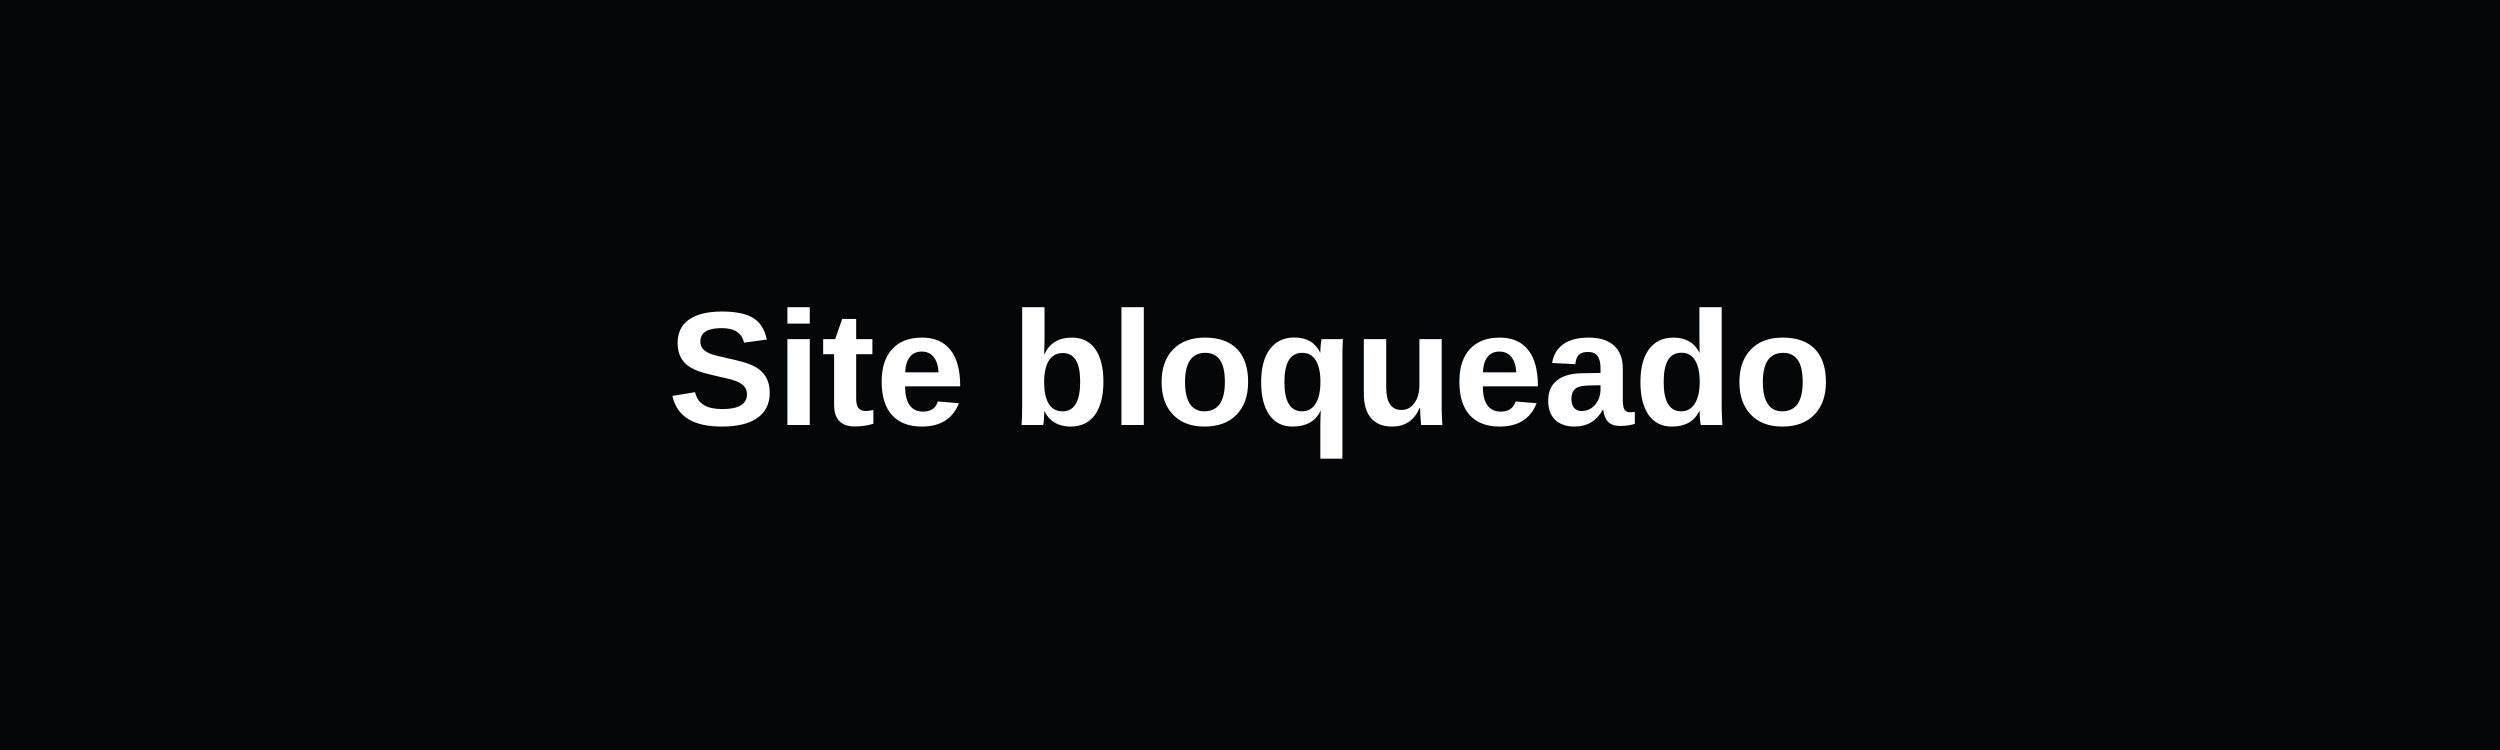
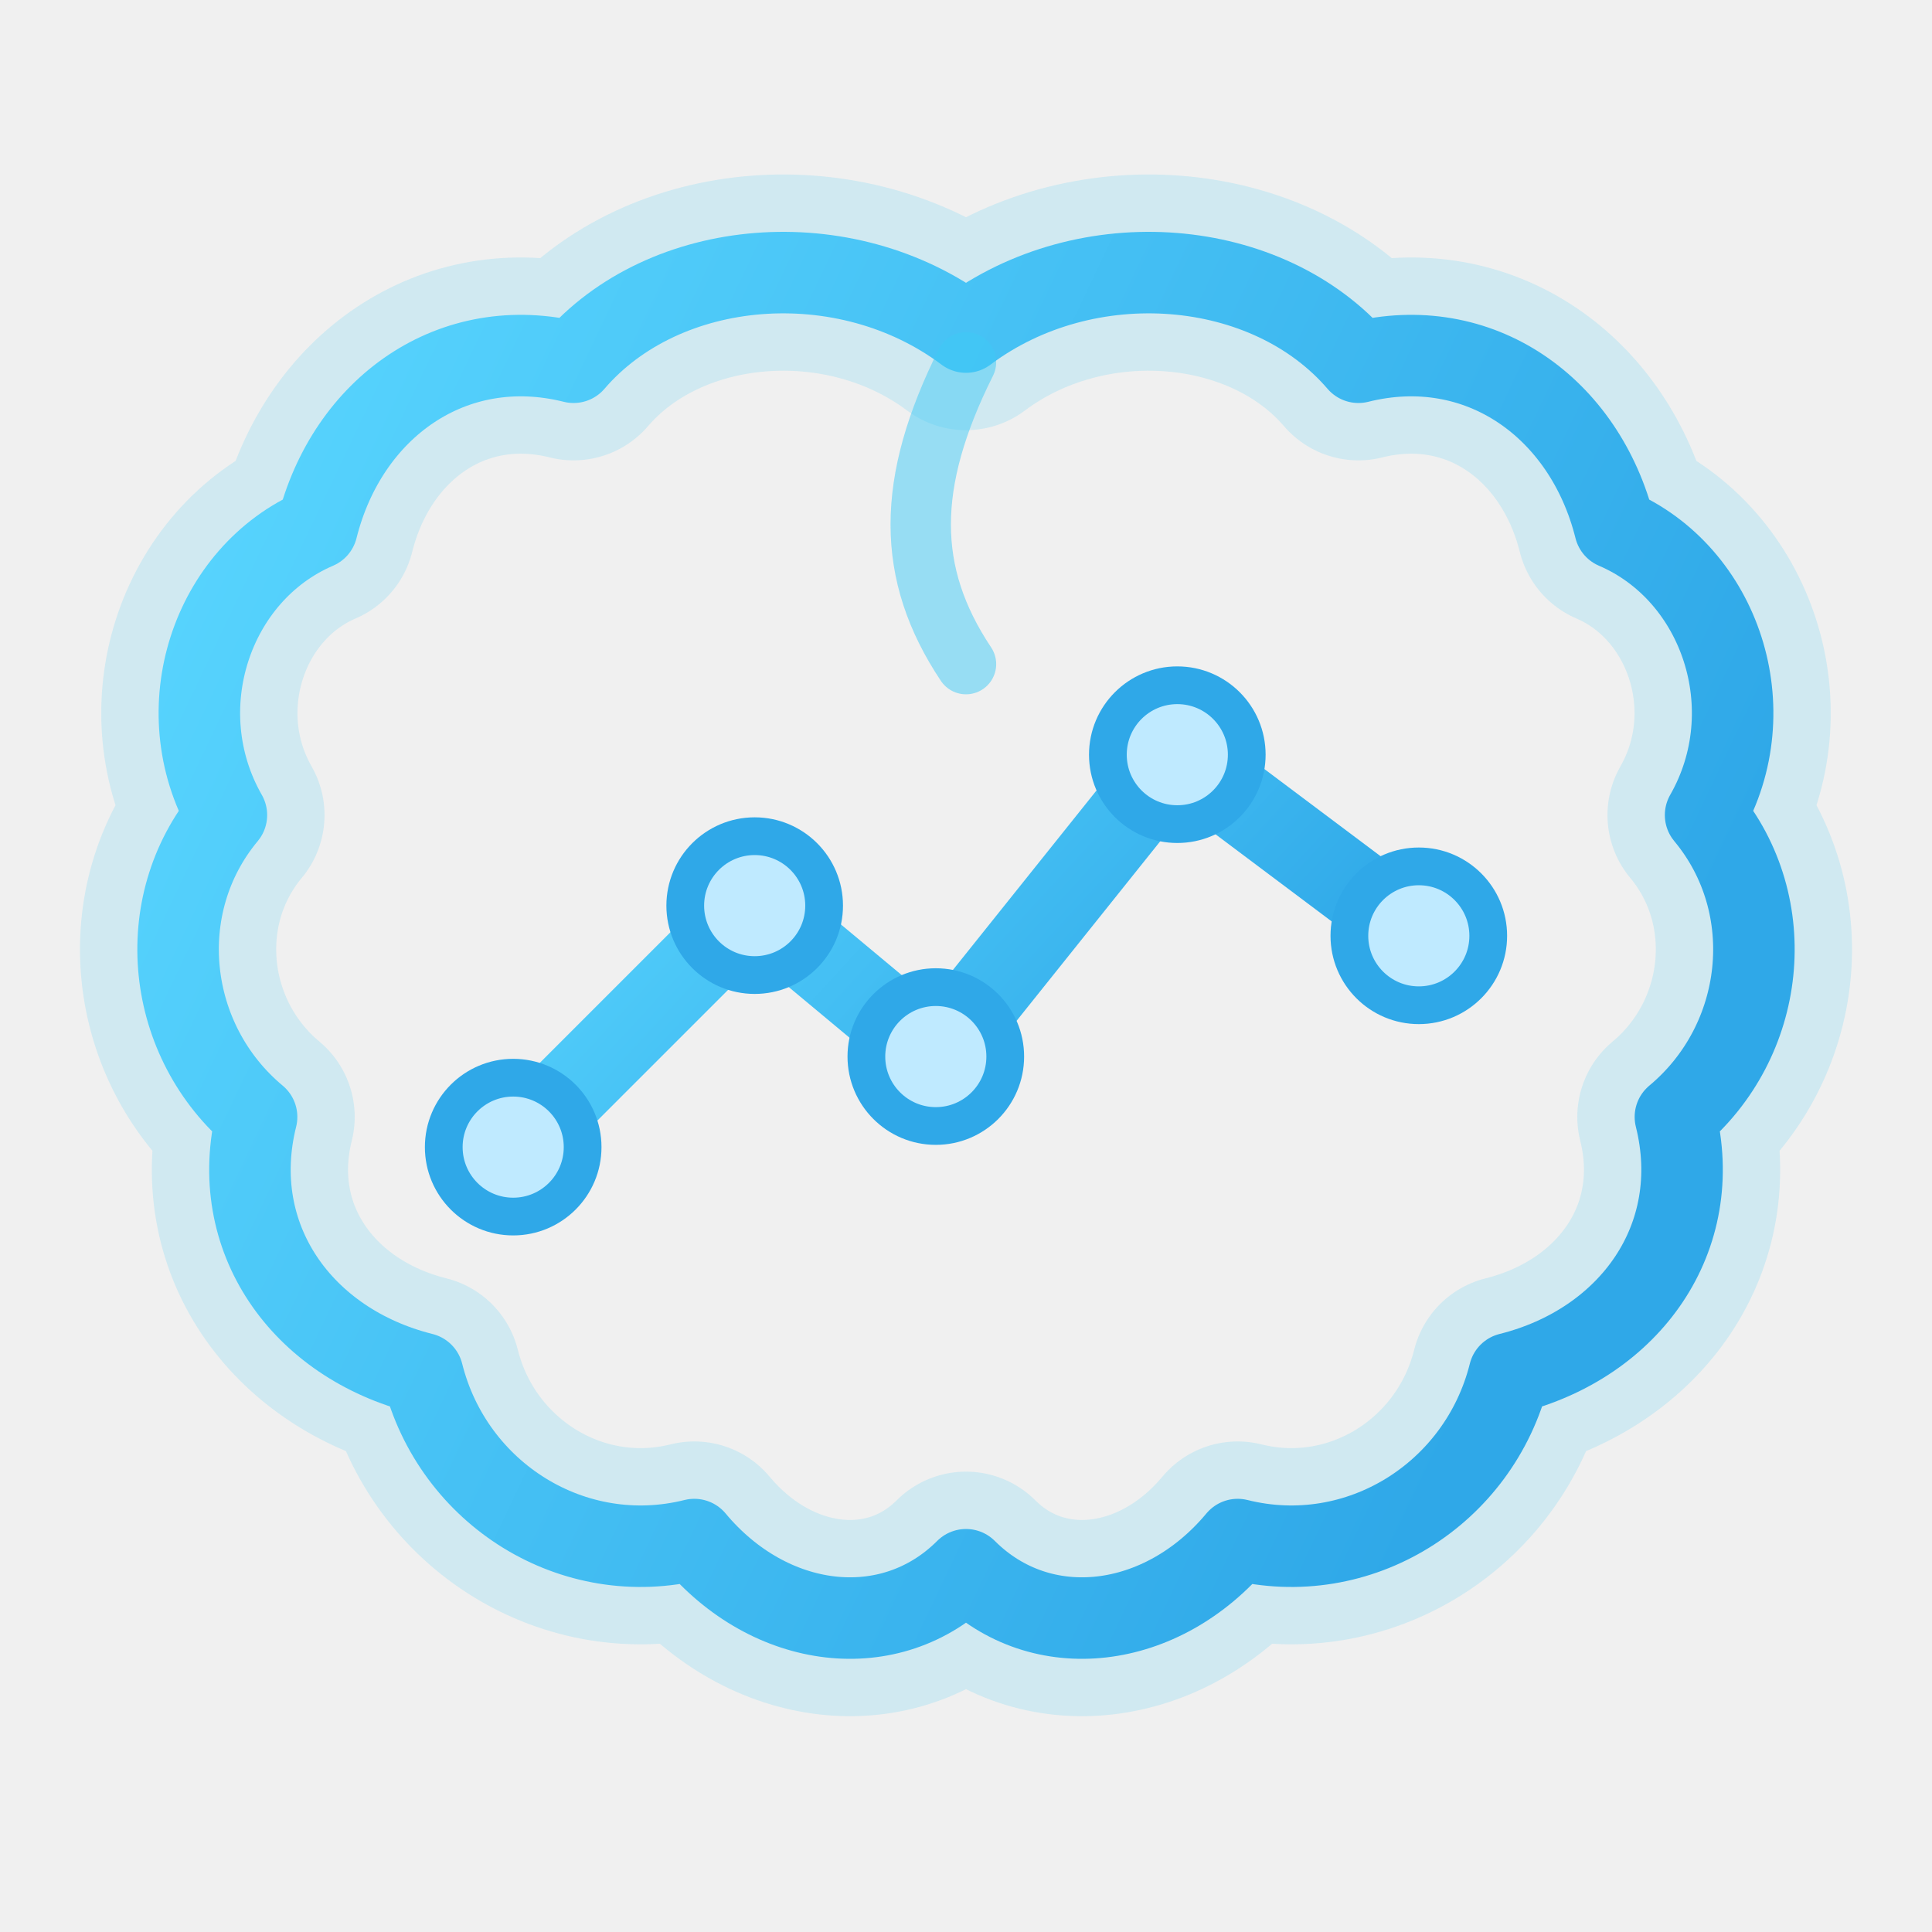
- <svg xmlns="http://www.w3.org/2000/svg" width="400" height="120" viewBox="0 0 400 120">
-   <rect width="400" height="120" fill="#050608" />
-   <text x="200" y="68" text-anchor="middle" font-family="Arial,sans-serif" font-size="26" font-weight="700" fill="#fff">Site bloqueado</text>
+ <svg xmlns="http://www.w3.org/2000/svg" viewBox="0 0 128 128" role="img" aria-label="MindTrack AI">
+   <defs>
+     <linearGradient id="mtg" x1="0" y1="0" x2="1" y2="0.4">
+       <stop offset="0" stop-color="#5ad7ff" />
+       <stop offset="1" stop-color="#2fa8e8" />
+     </linearGradient>
+   </defs>
+   <g fill="none" stroke-linecap="round" stroke-linejoin="round">
+     <path d="M64 22c-8-6-20-5-26 2-8-2-15 3-17 11-7 3-10 12-6 19-5 6-4 15 2 20-2 8 3 15 11 17 2 8 10 13 18 11 5 6 13 7 18 2 5 5 13 4 18-2 8 2 16-3 18-11 8-2 13-9 11-17 6-5 7-14 2-20 4-7 1-16-6-19-2-8-9-13-17-11-6-7-18-8-26-2z" stroke="#3ec9f5" stroke-width="13" opacity="0.18" />
+     <path d="M64 22c-8-6-20-5-26 2-8-2-15 3-17 11-7 3-10 12-6 19-5 6-4 15 2 20-2 8 3 15 11 17 2 8 10 13 18 11 5 6 13 7 18 2 5 5 13 4 18-2 8 2 16-3 18-11 8-2 13-9 11-17 6-5 7-14 2-20 4-7 1-16-6-19-2-8-9-13-17-11-6-7-18-8-26-2z" stroke="url(#mtg)" stroke-width="5.4" />
+     <path d="M64 24c-4 8-4 14 0 20" stroke="#3ec9f5" stroke-width="4" opacity="0.5" />
+     <path d="M34 76 50 60l12 10 16-20 16 12" stroke="url(#mtg)" stroke-width="5.4" />
+   </g>
+   <g fill="#bfeaff" stroke="#2fa8e8" stroke-width="2.5">
+     <circle cx="34" cy="76" r="4.6" />
+     <circle cx="50" cy="60" r="4.6" />
+     <circle cx="62" cy="70" r="4.6" />
+     <circle cx="78" cy="50" r="4.6" />
+     <circle cx="94" cy="62" r="4.6" />
+   </g>
</svg>
